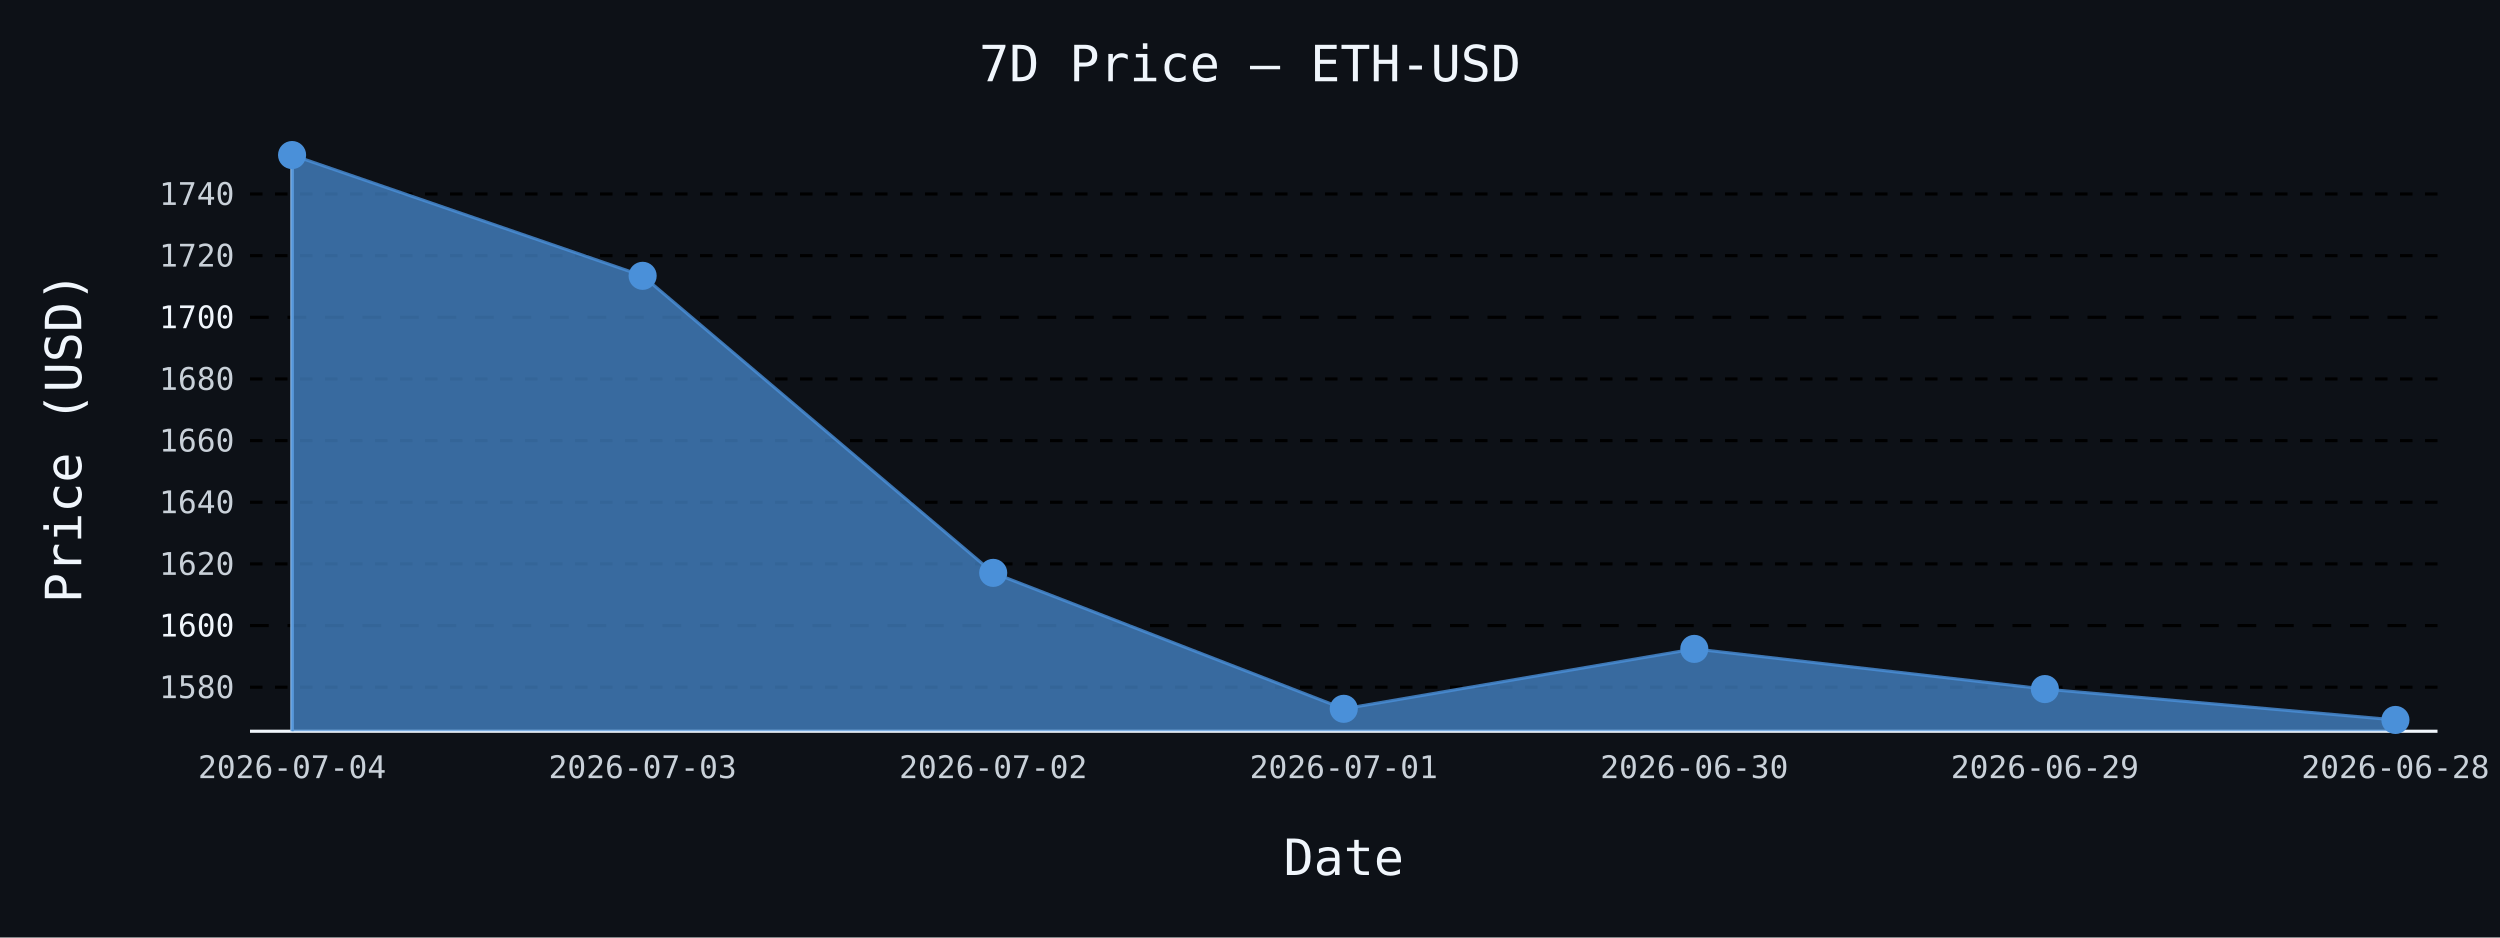
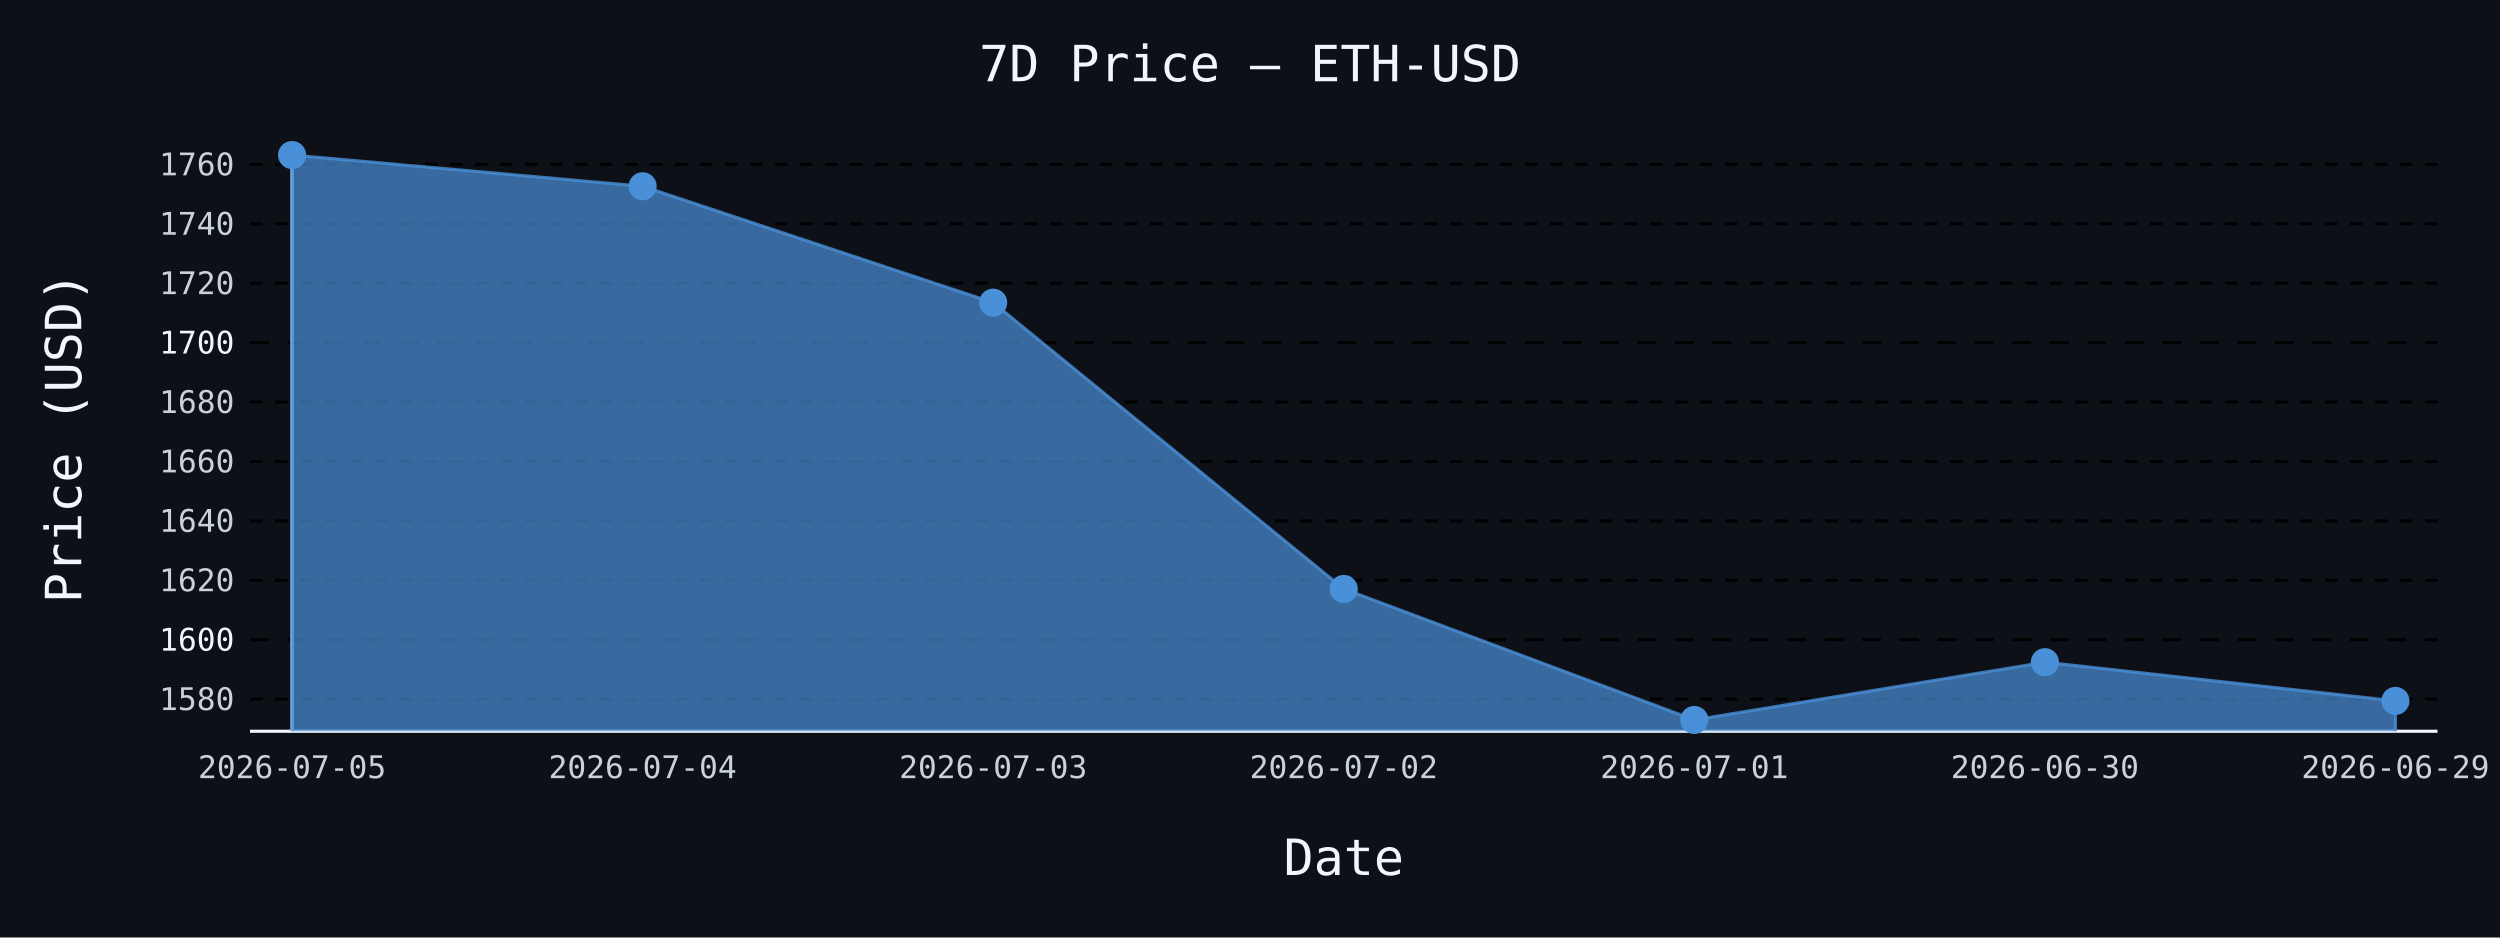
- <svg xmlns="http://www.w3.org/2000/svg" id="chart-4e5fec74-2d51-4baf-a243-a58cc2c594df" class="pygal-chart" viewBox="0 0 800 300">
+ <svg xmlns="http://www.w3.org/2000/svg" id="chart-5428d77c-3037-4fc7-8066-0cc949889e5f" class="pygal-chart" viewBox="0 0 800 300">
  <defs>
-     <style type="text/css">#chart-4e5fec74-2d51-4baf-a243-a58cc2c594df{-webkit-user-select:none;-webkit-font-smoothing:antialiased;font-family:monospace}#chart-4e5fec74-2d51-4baf-a243-a58cc2c594df .title{font-family:monospace;font-size:16px}#chart-4e5fec74-2d51-4baf-a243-a58cc2c594df .legends .legend text{font-family:monospace;font-size:14px}#chart-4e5fec74-2d51-4baf-a243-a58cc2c594df .axis text{font-family:monospace;font-size:10px}#chart-4e5fec74-2d51-4baf-a243-a58cc2c594df .axis text.major{font-family:monospace;font-size:10px}#chart-4e5fec74-2d51-4baf-a243-a58cc2c594df .text-overlay text.value{font-family:monospace;font-size:16px}#chart-4e5fec74-2d51-4baf-a243-a58cc2c594df .text-overlay text.label{font-family:monospace;font-size:10px}#chart-4e5fec74-2d51-4baf-a243-a58cc2c594df .tooltip{font-family:monospace;font-size:14px}#chart-4e5fec74-2d51-4baf-a243-a58cc2c594df text.no_data{font-family:monospace;font-size:64px}
- #chart-4e5fec74-2d51-4baf-a243-a58cc2c594df{background-color:#0d1117}#chart-4e5fec74-2d51-4baf-a243-a58cc2c594df path,#chart-4e5fec74-2d51-4baf-a243-a58cc2c594df line,#chart-4e5fec74-2d51-4baf-a243-a58cc2c594df rect,#chart-4e5fec74-2d51-4baf-a243-a58cc2c594df circle{-webkit-transition:150ms;-moz-transition:150ms;transition:150ms}#chart-4e5fec74-2d51-4baf-a243-a58cc2c594df .graph &gt; .background{fill:#0d1117}#chart-4e5fec74-2d51-4baf-a243-a58cc2c594df .plot &gt; .background{fill:#0d1117}#chart-4e5fec74-2d51-4baf-a243-a58cc2c594df .graph{fill:#c9d1d9}#chart-4e5fec74-2d51-4baf-a243-a58cc2c594df text.no_data{fill:#f0f6fc}#chart-4e5fec74-2d51-4baf-a243-a58cc2c594df .title{fill:#f0f6fc}#chart-4e5fec74-2d51-4baf-a243-a58cc2c594df .legends .legend text{fill:#c9d1d9}#chart-4e5fec74-2d51-4baf-a243-a58cc2c594df .legends .legend:hover text{fill:#f0f6fc}#chart-4e5fec74-2d51-4baf-a243-a58cc2c594df .axis .line{stroke:#f0f6fc}#chart-4e5fec74-2d51-4baf-a243-a58cc2c594df .axis .guide.line{stroke:#8b949e}#chart-4e5fec74-2d51-4baf-a243-a58cc2c594df .axis .major.line{stroke:#c9d1d9}#chart-4e5fec74-2d51-4baf-a243-a58cc2c594df .axis text.major{fill:#f0f6fc}#chart-4e5fec74-2d51-4baf-a243-a58cc2c594df .axis.y .guides:hover .guide.line,#chart-4e5fec74-2d51-4baf-a243-a58cc2c594df .line-graph .axis.x .guides:hover .guide.line,#chart-4e5fec74-2d51-4baf-a243-a58cc2c594df .stackedline-graph .axis.x .guides:hover .guide.line,#chart-4e5fec74-2d51-4baf-a243-a58cc2c594df .xy-graph .axis.x .guides:hover .guide.line{stroke:#f0f6fc}#chart-4e5fec74-2d51-4baf-a243-a58cc2c594df .axis .guides:hover text{fill:#f0f6fc}#chart-4e5fec74-2d51-4baf-a243-a58cc2c594df .reactive{fill-opacity:.7;stroke-opacity:.8;stroke-width:1}#chart-4e5fec74-2d51-4baf-a243-a58cc2c594df .ci{stroke:#c9d1d9}#chart-4e5fec74-2d51-4baf-a243-a58cc2c594df .reactive.active,#chart-4e5fec74-2d51-4baf-a243-a58cc2c594df .active .reactive{fill-opacity:.8;stroke-opacity:.9;stroke-width:4}#chart-4e5fec74-2d51-4baf-a243-a58cc2c594df .ci .reactive.active{stroke-width:1.5}#chart-4e5fec74-2d51-4baf-a243-a58cc2c594df .series text{fill:#f0f6fc}#chart-4e5fec74-2d51-4baf-a243-a58cc2c594df .tooltip rect{fill:#0d1117;stroke:#f0f6fc;-webkit-transition:opacity 150ms;-moz-transition:opacity 150ms;transition:opacity 150ms}#chart-4e5fec74-2d51-4baf-a243-a58cc2c594df .tooltip .label{fill:#c9d1d9}#chart-4e5fec74-2d51-4baf-a243-a58cc2c594df .tooltip .label{fill:#c9d1d9}#chart-4e5fec74-2d51-4baf-a243-a58cc2c594df .tooltip .legend{font-size:.8em;fill:#8b949e}#chart-4e5fec74-2d51-4baf-a243-a58cc2c594df .tooltip .x_label{font-size:.6em;fill:#f0f6fc}#chart-4e5fec74-2d51-4baf-a243-a58cc2c594df .tooltip .xlink{font-size:.5em;text-decoration:underline}#chart-4e5fec74-2d51-4baf-a243-a58cc2c594df .tooltip .value{font-size:1.5em}#chart-4e5fec74-2d51-4baf-a243-a58cc2c594df .bound{font-size:.5em}#chart-4e5fec74-2d51-4baf-a243-a58cc2c594df .max-value{font-size:.75em;fill:#8b949e}#chart-4e5fec74-2d51-4baf-a243-a58cc2c594df .map-element{fill:#0d1117;stroke:#8b949e !important}#chart-4e5fec74-2d51-4baf-a243-a58cc2c594df .map-element .reactive{fill-opacity:inherit;stroke-opacity:inherit}#chart-4e5fec74-2d51-4baf-a243-a58cc2c594df .color-0,#chart-4e5fec74-2d51-4baf-a243-a58cc2c594df .color-0 a:visited{stroke:#4a90d9;fill:#4a90d9}#chart-4e5fec74-2d51-4baf-a243-a58cc2c594df .text-overlay .color-0 text{fill:black}
- #chart-4e5fec74-2d51-4baf-a243-a58cc2c594df text.no_data{text-anchor:middle}#chart-4e5fec74-2d51-4baf-a243-a58cc2c594df .guide.line{fill:none}#chart-4e5fec74-2d51-4baf-a243-a58cc2c594df .centered{text-anchor:middle}#chart-4e5fec74-2d51-4baf-a243-a58cc2c594df .title{text-anchor:middle}#chart-4e5fec74-2d51-4baf-a243-a58cc2c594df .legends .legend text{fill-opacity:1}#chart-4e5fec74-2d51-4baf-a243-a58cc2c594df .axis.x text{text-anchor:middle}#chart-4e5fec74-2d51-4baf-a243-a58cc2c594df .axis.x:not(.web) text[transform]{text-anchor:start}#chart-4e5fec74-2d51-4baf-a243-a58cc2c594df .axis.x:not(.web) text[transform].backwards{text-anchor:end}#chart-4e5fec74-2d51-4baf-a243-a58cc2c594df .axis.y text{text-anchor:end}#chart-4e5fec74-2d51-4baf-a243-a58cc2c594df .axis.y text[transform].backwards{text-anchor:start}#chart-4e5fec74-2d51-4baf-a243-a58cc2c594df .axis.y2 text{text-anchor:start}#chart-4e5fec74-2d51-4baf-a243-a58cc2c594df .axis.y2 text[transform].backwards{text-anchor:end}#chart-4e5fec74-2d51-4baf-a243-a58cc2c594df .axis .guide.line{stroke-dasharray:4,4;stroke:black}#chart-4e5fec74-2d51-4baf-a243-a58cc2c594df .axis .major.guide.line{stroke-dasharray:6,6;stroke:black}#chart-4e5fec74-2d51-4baf-a243-a58cc2c594df .horizontal .axis.y .guide.line,#chart-4e5fec74-2d51-4baf-a243-a58cc2c594df .horizontal .axis.y2 .guide.line,#chart-4e5fec74-2d51-4baf-a243-a58cc2c594df .vertical .axis.x .guide.line{opacity:0}#chart-4e5fec74-2d51-4baf-a243-a58cc2c594df .horizontal .axis.always_show .guide.line,#chart-4e5fec74-2d51-4baf-a243-a58cc2c594df .vertical .axis.always_show .guide.line{opacity:1 !important}#chart-4e5fec74-2d51-4baf-a243-a58cc2c594df .axis.y .guides:hover .guide.line,#chart-4e5fec74-2d51-4baf-a243-a58cc2c594df .axis.y2 .guides:hover .guide.line,#chart-4e5fec74-2d51-4baf-a243-a58cc2c594df .axis.x .guides:hover .guide.line{opacity:1}#chart-4e5fec74-2d51-4baf-a243-a58cc2c594df .axis .guides:hover text{opacity:1}#chart-4e5fec74-2d51-4baf-a243-a58cc2c594df .nofill{fill:none}#chart-4e5fec74-2d51-4baf-a243-a58cc2c594df .subtle-fill{fill-opacity:.2}#chart-4e5fec74-2d51-4baf-a243-a58cc2c594df .dot{stroke-width:1px;fill-opacity:1;stroke-opacity:1}#chart-4e5fec74-2d51-4baf-a243-a58cc2c594df .dot.active{stroke-width:5px}#chart-4e5fec74-2d51-4baf-a243-a58cc2c594df .dot.negative{fill:transparent}#chart-4e5fec74-2d51-4baf-a243-a58cc2c594df text,#chart-4e5fec74-2d51-4baf-a243-a58cc2c594df tspan{stroke:none !important}#chart-4e5fec74-2d51-4baf-a243-a58cc2c594df .series text.active{opacity:1}#chart-4e5fec74-2d51-4baf-a243-a58cc2c594df .tooltip rect{fill-opacity:.95;stroke-width:.5}#chart-4e5fec74-2d51-4baf-a243-a58cc2c594df .tooltip text{fill-opacity:1}#chart-4e5fec74-2d51-4baf-a243-a58cc2c594df .showable{visibility:hidden}#chart-4e5fec74-2d51-4baf-a243-a58cc2c594df .showable.shown{visibility:visible}#chart-4e5fec74-2d51-4baf-a243-a58cc2c594df .gauge-background{fill:rgba(229,229,229,1);stroke:none}#chart-4e5fec74-2d51-4baf-a243-a58cc2c594df .bg-lines{stroke:#0d1117;stroke-width:2px}</style>
+     <style type="text/css">#chart-5428d77c-3037-4fc7-8066-0cc949889e5f{-webkit-user-select:none;-webkit-font-smoothing:antialiased;font-family:monospace}#chart-5428d77c-3037-4fc7-8066-0cc949889e5f .title{font-family:monospace;font-size:16px}#chart-5428d77c-3037-4fc7-8066-0cc949889e5f .legends .legend text{font-family:monospace;font-size:14px}#chart-5428d77c-3037-4fc7-8066-0cc949889e5f .axis text{font-family:monospace;font-size:10px}#chart-5428d77c-3037-4fc7-8066-0cc949889e5f .axis text.major{font-family:monospace;font-size:10px}#chart-5428d77c-3037-4fc7-8066-0cc949889e5f .text-overlay text.value{font-family:monospace;font-size:16px}#chart-5428d77c-3037-4fc7-8066-0cc949889e5f .text-overlay text.label{font-family:monospace;font-size:10px}#chart-5428d77c-3037-4fc7-8066-0cc949889e5f .tooltip{font-family:monospace;font-size:14px}#chart-5428d77c-3037-4fc7-8066-0cc949889e5f text.no_data{font-family:monospace;font-size:64px}
+ #chart-5428d77c-3037-4fc7-8066-0cc949889e5f{background-color:#0d1117}#chart-5428d77c-3037-4fc7-8066-0cc949889e5f path,#chart-5428d77c-3037-4fc7-8066-0cc949889e5f line,#chart-5428d77c-3037-4fc7-8066-0cc949889e5f rect,#chart-5428d77c-3037-4fc7-8066-0cc949889e5f circle{-webkit-transition:150ms;-moz-transition:150ms;transition:150ms}#chart-5428d77c-3037-4fc7-8066-0cc949889e5f .graph &gt; .background{fill:#0d1117}#chart-5428d77c-3037-4fc7-8066-0cc949889e5f .plot &gt; .background{fill:#0d1117}#chart-5428d77c-3037-4fc7-8066-0cc949889e5f .graph{fill:#c9d1d9}#chart-5428d77c-3037-4fc7-8066-0cc949889e5f text.no_data{fill:#f0f6fc}#chart-5428d77c-3037-4fc7-8066-0cc949889e5f .title{fill:#f0f6fc}#chart-5428d77c-3037-4fc7-8066-0cc949889e5f .legends .legend text{fill:#c9d1d9}#chart-5428d77c-3037-4fc7-8066-0cc949889e5f .legends .legend:hover text{fill:#f0f6fc}#chart-5428d77c-3037-4fc7-8066-0cc949889e5f .axis .line{stroke:#f0f6fc}#chart-5428d77c-3037-4fc7-8066-0cc949889e5f .axis .guide.line{stroke:#8b949e}#chart-5428d77c-3037-4fc7-8066-0cc949889e5f .axis .major.line{stroke:#c9d1d9}#chart-5428d77c-3037-4fc7-8066-0cc949889e5f .axis text.major{fill:#f0f6fc}#chart-5428d77c-3037-4fc7-8066-0cc949889e5f .axis.y .guides:hover .guide.line,#chart-5428d77c-3037-4fc7-8066-0cc949889e5f .line-graph .axis.x .guides:hover .guide.line,#chart-5428d77c-3037-4fc7-8066-0cc949889e5f .stackedline-graph .axis.x .guides:hover .guide.line,#chart-5428d77c-3037-4fc7-8066-0cc949889e5f .xy-graph .axis.x .guides:hover .guide.line{stroke:#f0f6fc}#chart-5428d77c-3037-4fc7-8066-0cc949889e5f .axis .guides:hover text{fill:#f0f6fc}#chart-5428d77c-3037-4fc7-8066-0cc949889e5f .reactive{fill-opacity:.7;stroke-opacity:.8;stroke-width:1}#chart-5428d77c-3037-4fc7-8066-0cc949889e5f .ci{stroke:#c9d1d9}#chart-5428d77c-3037-4fc7-8066-0cc949889e5f .reactive.active,#chart-5428d77c-3037-4fc7-8066-0cc949889e5f .active .reactive{fill-opacity:.8;stroke-opacity:.9;stroke-width:4}#chart-5428d77c-3037-4fc7-8066-0cc949889e5f .ci .reactive.active{stroke-width:1.5}#chart-5428d77c-3037-4fc7-8066-0cc949889e5f .series text{fill:#f0f6fc}#chart-5428d77c-3037-4fc7-8066-0cc949889e5f .tooltip rect{fill:#0d1117;stroke:#f0f6fc;-webkit-transition:opacity 150ms;-moz-transition:opacity 150ms;transition:opacity 150ms}#chart-5428d77c-3037-4fc7-8066-0cc949889e5f .tooltip .label{fill:#c9d1d9}#chart-5428d77c-3037-4fc7-8066-0cc949889e5f .tooltip .label{fill:#c9d1d9}#chart-5428d77c-3037-4fc7-8066-0cc949889e5f .tooltip .legend{font-size:.8em;fill:#8b949e}#chart-5428d77c-3037-4fc7-8066-0cc949889e5f .tooltip .x_label{font-size:.6em;fill:#f0f6fc}#chart-5428d77c-3037-4fc7-8066-0cc949889e5f .tooltip .xlink{font-size:.5em;text-decoration:underline}#chart-5428d77c-3037-4fc7-8066-0cc949889e5f .tooltip .value{font-size:1.5em}#chart-5428d77c-3037-4fc7-8066-0cc949889e5f .bound{font-size:.5em}#chart-5428d77c-3037-4fc7-8066-0cc949889e5f .max-value{font-size:.75em;fill:#8b949e}#chart-5428d77c-3037-4fc7-8066-0cc949889e5f .map-element{fill:#0d1117;stroke:#8b949e !important}#chart-5428d77c-3037-4fc7-8066-0cc949889e5f .map-element .reactive{fill-opacity:inherit;stroke-opacity:inherit}#chart-5428d77c-3037-4fc7-8066-0cc949889e5f .color-0,#chart-5428d77c-3037-4fc7-8066-0cc949889e5f .color-0 a:visited{stroke:#4a90d9;fill:#4a90d9}#chart-5428d77c-3037-4fc7-8066-0cc949889e5f .text-overlay .color-0 text{fill:black}
+ #chart-5428d77c-3037-4fc7-8066-0cc949889e5f text.no_data{text-anchor:middle}#chart-5428d77c-3037-4fc7-8066-0cc949889e5f .guide.line{fill:none}#chart-5428d77c-3037-4fc7-8066-0cc949889e5f .centered{text-anchor:middle}#chart-5428d77c-3037-4fc7-8066-0cc949889e5f .title{text-anchor:middle}#chart-5428d77c-3037-4fc7-8066-0cc949889e5f .legends .legend text{fill-opacity:1}#chart-5428d77c-3037-4fc7-8066-0cc949889e5f .axis.x text{text-anchor:middle}#chart-5428d77c-3037-4fc7-8066-0cc949889e5f .axis.x:not(.web) text[transform]{text-anchor:start}#chart-5428d77c-3037-4fc7-8066-0cc949889e5f .axis.x:not(.web) text[transform].backwards{text-anchor:end}#chart-5428d77c-3037-4fc7-8066-0cc949889e5f .axis.y text{text-anchor:end}#chart-5428d77c-3037-4fc7-8066-0cc949889e5f .axis.y text[transform].backwards{text-anchor:start}#chart-5428d77c-3037-4fc7-8066-0cc949889e5f .axis.y2 text{text-anchor:start}#chart-5428d77c-3037-4fc7-8066-0cc949889e5f .axis.y2 text[transform].backwards{text-anchor:end}#chart-5428d77c-3037-4fc7-8066-0cc949889e5f .axis .guide.line{stroke-dasharray:4,4;stroke:black}#chart-5428d77c-3037-4fc7-8066-0cc949889e5f .axis .major.guide.line{stroke-dasharray:6,6;stroke:black}#chart-5428d77c-3037-4fc7-8066-0cc949889e5f .horizontal .axis.y .guide.line,#chart-5428d77c-3037-4fc7-8066-0cc949889e5f .horizontal .axis.y2 .guide.line,#chart-5428d77c-3037-4fc7-8066-0cc949889e5f .vertical .axis.x .guide.line{opacity:0}#chart-5428d77c-3037-4fc7-8066-0cc949889e5f .horizontal .axis.always_show .guide.line,#chart-5428d77c-3037-4fc7-8066-0cc949889e5f .vertical .axis.always_show .guide.line{opacity:1 !important}#chart-5428d77c-3037-4fc7-8066-0cc949889e5f .axis.y .guides:hover .guide.line,#chart-5428d77c-3037-4fc7-8066-0cc949889e5f .axis.y2 .guides:hover .guide.line,#chart-5428d77c-3037-4fc7-8066-0cc949889e5f .axis.x .guides:hover .guide.line{opacity:1}#chart-5428d77c-3037-4fc7-8066-0cc949889e5f .axis .guides:hover text{opacity:1}#chart-5428d77c-3037-4fc7-8066-0cc949889e5f .nofill{fill:none}#chart-5428d77c-3037-4fc7-8066-0cc949889e5f .subtle-fill{fill-opacity:.2}#chart-5428d77c-3037-4fc7-8066-0cc949889e5f .dot{stroke-width:1px;fill-opacity:1;stroke-opacity:1}#chart-5428d77c-3037-4fc7-8066-0cc949889e5f .dot.active{stroke-width:5px}#chart-5428d77c-3037-4fc7-8066-0cc949889e5f .dot.negative{fill:transparent}#chart-5428d77c-3037-4fc7-8066-0cc949889e5f text,#chart-5428d77c-3037-4fc7-8066-0cc949889e5f tspan{stroke:none !important}#chart-5428d77c-3037-4fc7-8066-0cc949889e5f .series text.active{opacity:1}#chart-5428d77c-3037-4fc7-8066-0cc949889e5f .tooltip rect{fill-opacity:.95;stroke-width:.5}#chart-5428d77c-3037-4fc7-8066-0cc949889e5f .tooltip text{fill-opacity:1}#chart-5428d77c-3037-4fc7-8066-0cc949889e5f .showable{visibility:hidden}#chart-5428d77c-3037-4fc7-8066-0cc949889e5f .showable.shown{visibility:visible}#chart-5428d77c-3037-4fc7-8066-0cc949889e5f .gauge-background{fill:rgba(229,229,229,1);stroke:none}#chart-5428d77c-3037-4fc7-8066-0cc949889e5f .bg-lines{stroke:#0d1117;stroke-width:2px}</style>
  </defs>
  <g class="graph line-graph vertical">
    <rect x="0" y="0" width="800" height="300" class="background" />
    <g transform="translate(80, 46)" class="plot">
      <rect x="0" y="0" width="700.0" height="188" class="background" />
      <g class="axis y always_show">
        <path d="M0 188 h700" class="line" />
        <g class="guides">
-           <path d="M0 173.908 h700" class="guide line" />
-           <text x="-5" y="177.408" class="">1580</text>
+           <path d="M0 177.72 h700" class="guide line" />
+           <text x="-5" y="181.22" class="">1580</text>
        </g>
        <g class="guides">
-           <path d="M0 154.179 h700" class="major guide line" />
-           <text x="-5" y="157.679" class="major">1600</text>
+           <path d="M0 158.707 h700" class="major guide line" />
+           <text x="-5" y="162.207" class="major">1600</text>
        </g>
        <g class="guides">
-           <path d="M0 134.45 h700" class="guide line" />
-           <text x="-5" y="137.95" class="">1620</text>
+           <path d="M0 139.694 h700" class="guide line" />
+           <text x="-5" y="143.194" class="">1620</text>
        </g>
        <g class="guides">
-           <path d="M0 114.721 h700" class="guide line" />
-           <text x="-5" y="118.221" class="">1640</text>
+           <path d="M0 120.68 h700" class="guide line" />
+           <text x="-5" y="124.18" class="">1640</text>
        </g>
        <g class="guides">
-           <path d="M0 94.991 h700" class="guide line" />
-           <text x="-5" y="98.491" class="">1660</text>
+           <path d="M0 101.667 h700" class="guide line" />
+           <text x="-5" y="105.167" class="">1660</text>
        </g>
        <g class="guides">
-           <path d="M0 75.262 h700" class="guide line" />
-           <text x="-5" y="78.762" class="">1680</text>
+           <path d="M0 82.654 h700" class="guide line" />
+           <text x="-5" y="86.154" class="">1680</text>
        </g>
        <g class="guides">
-           <path d="M0 55.533 h700" class="major guide line" />
-           <text x="-5" y="59.033" class="major">1700</text>
+           <path d="M0 63.64 h700" class="major guide line" />
+           <text x="-5" y="67.14" class="major">1700</text>
        </g>
        <g class="guides">
-           <path d="M0 35.804 h700" class="guide line" />
-           <text x="-5" y="39.304" class="">1720</text>
+           <path d="M0 44.627 h700" class="guide line" />
+           <text x="-5" y="48.127" class="">1720</text>
        </g>
        <g class="guides">
-           <path d="M0 16.074 h700" class="guide line" />
-           <text x="-5" y="19.574" class="">1740</text>
+           <path d="M0 25.614 h700" class="guide line" />
+           <text x="-5" y="29.114" class="">1740</text>
+         </g>
+         <g class="guides">
+           <path d="M0 6.6 h700" class="guide line" />
+           <text x="-5" y="10.1" class="">1760</text>
        </g>
      </g>
      <g class="axis x">
        <g class="guides">
          <path d="M13.462 0 v188" class="line" />
-           <text x="13.462" y="203.0" class="">2026-07-04</text>
+           <text x="13.462" y="203.0" class="">2026-07-05</text>
        </g>
        <g class="guides">
          <path d="M125.641 0 v188" class="guide line" />
-           <text x="125.641" y="203.0" class="">2026-07-03</text>
+           <text x="125.641" y="203.0" class="">2026-07-04</text>
        </g>
        <g class="guides">
          <path d="M237.821 0 v188" class="guide line" />
-           <text x="237.821" y="203.0" class="">2026-07-02</text>
+           <text x="237.821" y="203.0" class="">2026-07-03</text>
        </g>
        <g class="guides">
          <path d="M350 0 v188" class="guide line" />
-           <text x="350.0" y="203.0" class="">2026-07-01</text>
+           <text x="350.0" y="203.0" class="">2026-07-02</text>
        </g>
        <g class="guides">
          <path d="M462.179 0 v188" class="guide line" />
-           <text x="462.179" y="203.0" class="">2026-06-30</text>
+           <text x="462.179" y="203.0" class="">2026-07-01</text>
        </g>
        <g class="guides">
          <path d="M574.359 0 v188" class="guide line" />
-           <text x="574.359" y="203.0" class="">2026-06-29</text>
+           <text x="574.359" y="203.0" class="">2026-06-30</text>
        </g>
        <g class="guides">
          <path d="M686.538 0 v188" class="guide line" />
-           <text x="686.538" y="203.0" class="">2026-06-28</text>
+           <text x="686.538" y="203.0" class="">2026-06-29</text>
        </g>
      </g>
      <g class="series serie-0 color-0">
-         <path d="M13.462 188 L13.462 3.615 125.641 42.265 237.821 137.32 350 180.823 462.179 161.647 574.359 174.5 686.538 184.385 686.538 188" class="line reactive" />
+         <path d="M13.462 188 L13.462 3.615 125.641 13.607 237.821 50.854 350 142.46 462.179 184.385 574.359 165.904 686.538 178.291 686.538 188" class="line reactive" />
      </g>
    </g>
    <g class="titles">
      <text x="400.0" y="26" class="title plot_title">7D Price — ETH-USD</text>
      <text x="430.0" y="280" class="title">Date</text>
      <text x="0" y="166.0" class="title" transform="rotate(-90 0 140)">Price (USD)</text>
    </g>
    <g transform="translate(80, 46)" class="plot overlay">
      <g class="series serie-0 color-0">
        <g class="dots">
          <circle cx="13.462" cy="3.615" r="4" class="dot reactive tooltip-trigger" />
        </g>
        <g class="dots">
-           <circle cx="125.641" cy="42.265" r="4" class="dot reactive tooltip-trigger" />
+           <circle cx="125.641" cy="13.607" r="4" class="dot reactive tooltip-trigger" />
        </g>
        <g class="dots">
-           <circle cx="237.821" cy="137.32" r="4" class="dot reactive tooltip-trigger" />
+           <circle cx="237.821" cy="50.854" r="4" class="dot reactive tooltip-trigger" />
        </g>
        <g class="dots">
-           <circle cx="350.0" cy="180.823" r="4" class="dot reactive tooltip-trigger" />
+           <circle cx="350.0" cy="142.46" r="4" class="dot reactive tooltip-trigger" />
        </g>
        <g class="dots">
-           <circle cx="462.179" cy="161.647" r="4" class="dot reactive tooltip-trigger" />
+           <circle cx="462.179" cy="184.385" r="4" class="dot reactive tooltip-trigger" />
        </g>
        <g class="dots">
-           <circle cx="574.359" cy="174.5" r="4" class="dot reactive tooltip-trigger" />
+           <circle cx="574.359" cy="165.904" r="4" class="dot reactive tooltip-trigger" />
        </g>
        <g class="dots">
-           <circle cx="686.538" cy="184.385" r="4" class="dot reactive tooltip-trigger" />
+           <circle cx="686.538" cy="178.291" r="4" class="dot reactive tooltip-trigger" />
        </g>
      </g>
    </g>
    <g transform="translate(80, 46)" class="plot text-overlay">
      <g class="series serie-0 color-0" />
    </g>
    <g transform="translate(80, 46)" class="plot tooltip-overlay">
      <g transform="translate(0 0)" style="opacity: 0" class="tooltip">
        <rect rx="0" ry="0" width="0" height="0" class="tooltip-box" />
        <g class="text" />
      </g>
    </g>
  </g>
</svg>
